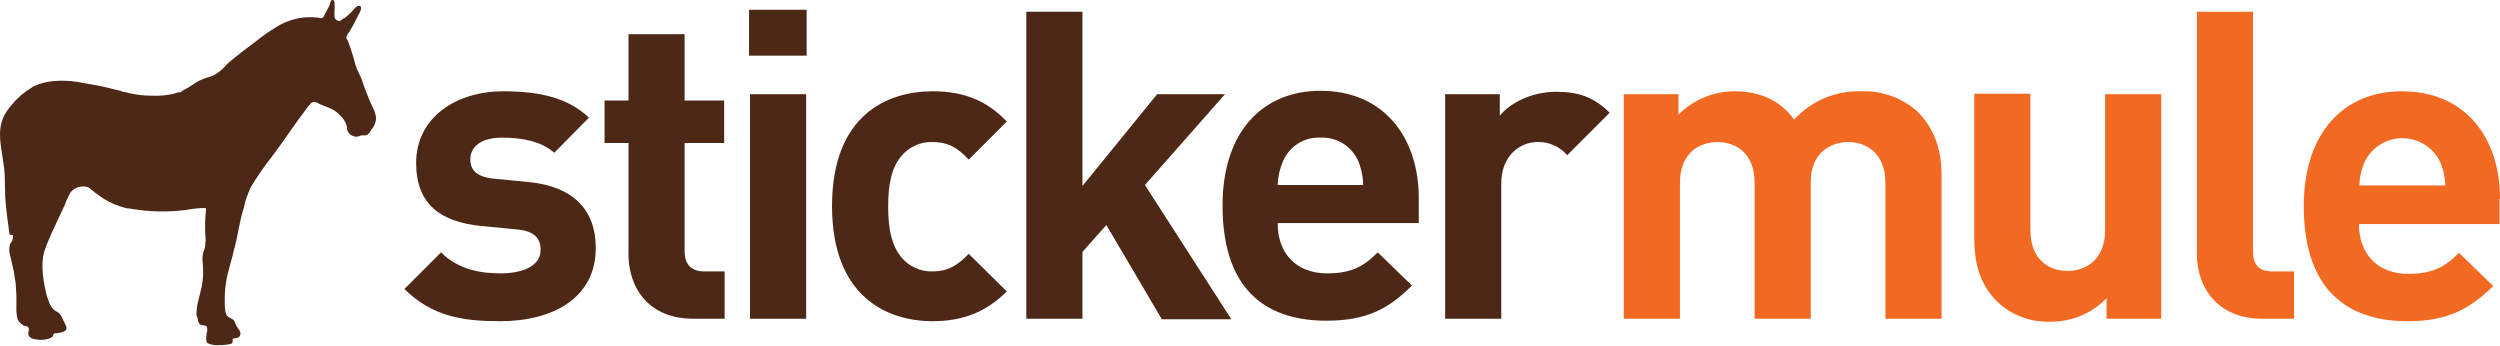
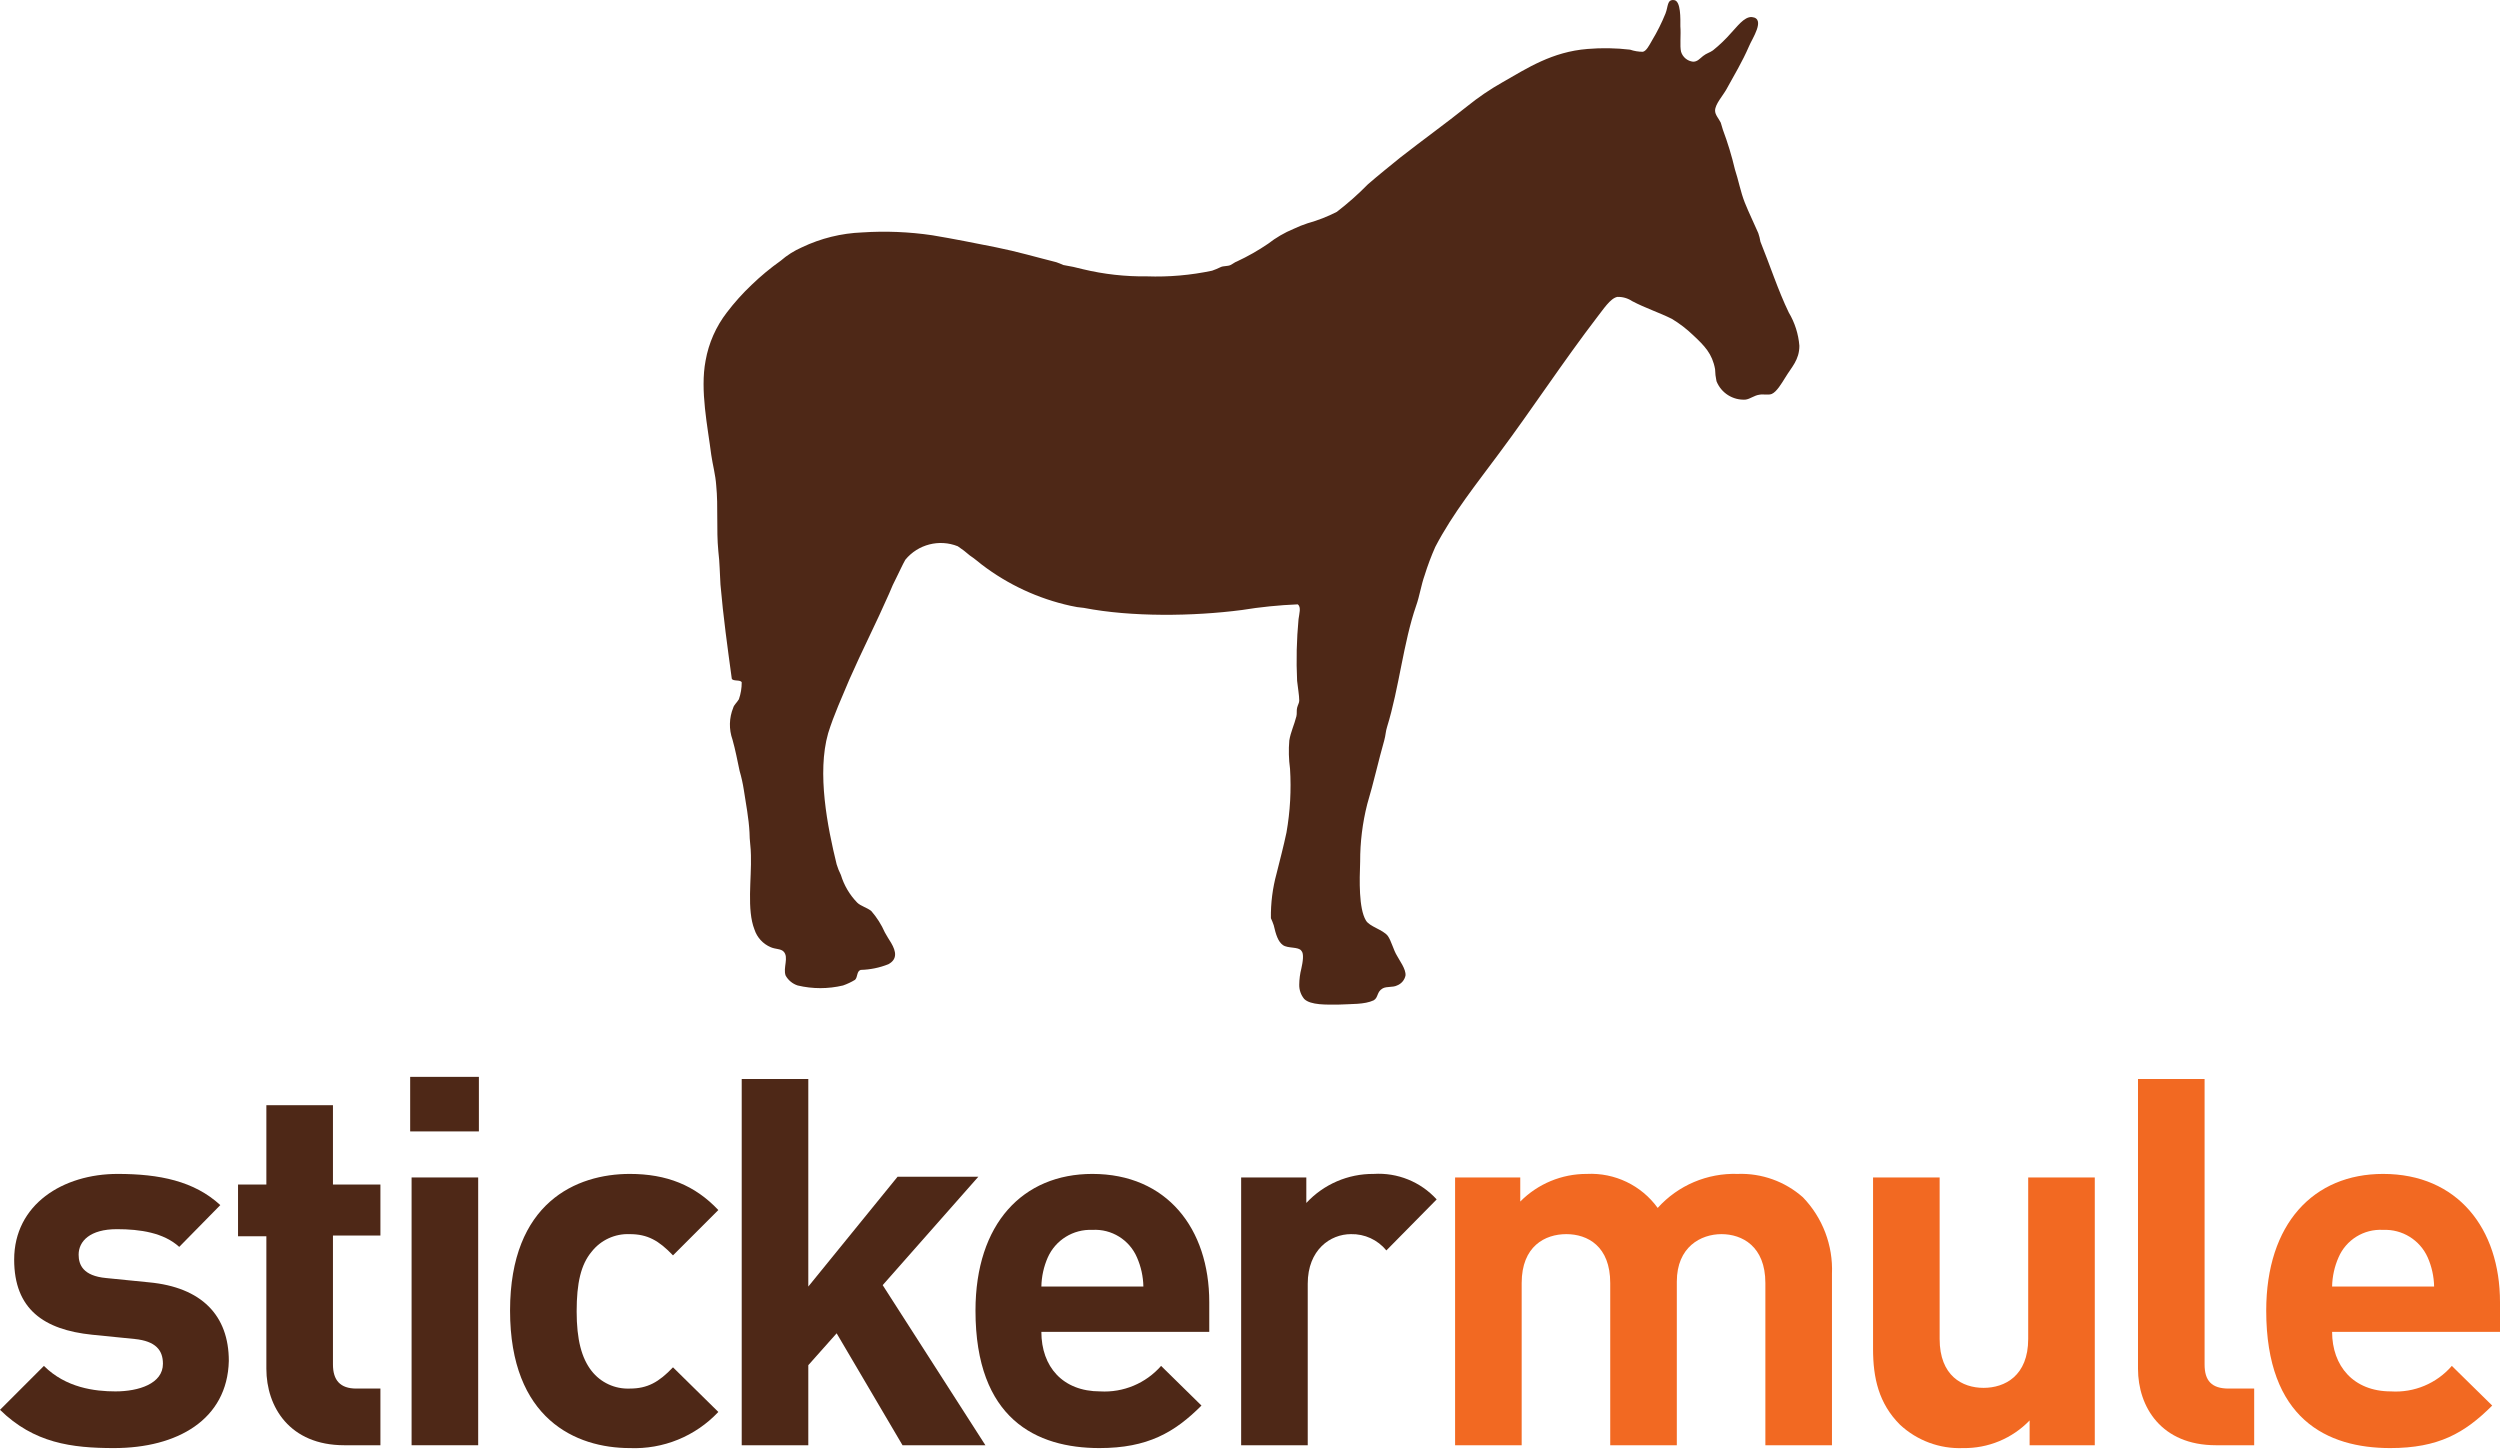
- <svg xmlns="http://www.w3.org/2000/svg" id="a771bca8-3322-4668-a9bf-2812b8d0fd81" data-name="Layer 1" viewBox="0 0 512.15 70.7">
-   <defs>
-     <style>.b504c87c-7776-4975-aa86-cd98f6473627,.be774b99-d400-4f28-b902-bb1411706c89{fill:#4e2817;}.be774b99-d400-4f28-b902-bb1411706c89{fill-rule:evenodd;}.a77be0ad-c497-4288-b4cc-3de273356570{fill:#f26922;}</style>
-   </defs>
-   <path class="b504c87c-7776-4975-aa86-cd98f6473627" d="M176.5,146.1c-7.2,0-13.8-.8-19.6-6.6l7.5-7.5c3.8,3.8,8.7,4.3,12.3,4.3,4,0,8.1-1.3,8.1-4.8,0-2.3-1.2-3.9-4.9-4.2l-7.2-.7c-8.3-.8-13.4-4.4-13.4-12.9,0-9.5,8.4-14.7,17.8-14.7,7.2,0,13.2,1.2,17.6,5.4l-7.1,7.2c-2.7-2.4-6.7-3.1-10.7-3.1-4.6,0-6.5,2.1-6.5,4.4,0,1.7.7,3.6,4.8,4l7.2.7c9.1.9,13.7,5.7,13.7,13.5C196.1,141.3,187.4,146.1,176.5,146.1Z" transform="translate(-74.05 -80.3)" />
-   <path class="b504c87c-7776-4975-aa86-cd98f6473627" d="M216.1,145.6c-9.4,0-13.3-6.6-13.3-13.2V109.6h-4.9v-8.7h4.9V87.3h11.5v13.6h8.1v8.7h-8.1v22.1c0,2.6,1.2,4.2,4,4.2h4.2v9.7Z" transform="translate(-74.05 -80.3)" />
-   <path class="b504c87c-7776-4975-aa86-cd98f6473627" d="M227.5,91.7V82.3h11.8v9.4Zm.2,53.9v-46h11.5v46Z" transform="translate(-74.05 -80.3)" />
-   <path class="b504c87c-7776-4975-aa86-cd98f6473627" d="M265.1,146.1c-9.2,0-20.6-4.9-20.6-23.6S255.9,99,265.1,99c6.4,0,11.1,1.9,15.2,6.2l-7.8,7.8c-2.4-2.6-4.4-3.6-7.4-3.6a7.93,7.93,0,0,0-6.5,3c-1.8,2.2-2.6,5.3-2.6,10.2s.8,8,2.6,10.3a8.06,8.06,0,0,0,6.5,3c3,0,5-1.1,7.4-3.6l7.8,7.7C276.2,144.1,271.5,146.1,265.1,146.1Z" transform="translate(-74.05 -80.3)" />
-   <path class="b504c87c-7776-4975-aa86-cd98f6473627" d="M312,145.6l-11.3-19.2-4.9,5.5v13.7H284.3V82.7h11.5v35.7l15.3-18.8H325l-16.4,18.6,17.7,27.5H312Z" transform="translate(-74.05 -80.3)" />
-   <path class="b504c87c-7776-4975-aa86-cd98f6473627" d="M335.8,126.1c0,5.9,3.6,10.2,10.1,10.2,5,0,7.5-1.4,10.4-4.3l7,6.8c-4.7,4.7-9.2,7.2-17.5,7.2-10.9,0-21.3-4.9-21.3-23.6,0-15,8.1-23.5,20.1-23.5,12.8,0,20.1,9.4,20.1,22V126H335.8Zm16.5-12.8a8,8,0,0,0-7.7-4.8,7.9,7.9,0,0,0-7.7,4.8,13,13,0,0,0-1.1,4.9h17.5A13,13,0,0,0,352.3,113.3Z" transform="translate(-74.05 -80.3)" />
-   <path class="b504c87c-7776-4975-aa86-cd98f6473627" d="M395.1,112.1a7.61,7.61,0,0,0-6.1-2.7c-3.5,0-7.4,2.7-7.4,8.5v27.7H370.1v-46h11.2V104c2.2-2.7,6.6-4.9,11.6-4.9,4.5,0,7.7,1.1,10.9,4.3Z" transform="translate(-74.05 -80.3)" />
-   <path class="be774b99-d400-4f28-b902-bb1411706c89" d="M121.5,150.7a9.52,9.52,0,0,1-2.5.3,4.51,4.51,0,0,1-2.4-.4c-.3-.2-.3-.7-.3-1s.1-.8.1-1.1a1.93,1.93,0,0,0,0-1.3c-.2-.3-.9-.2-1.3-.4s-.5-.8-.6-1.4c0-.2-.2-.4-.2-.5a11,11,0,0,1,.4-3.1c.2-1,.5-1.9.7-2.9a16.81,16.81,0,0,0,.2-4.5,6.67,6.67,0,0,1,0-2c.1-.6.4-1.1.5-1.7v-.6c0-.2.1-.3.1-.5,0-.4-.1-.9-.1-1.4a30.14,30.14,0,0,1,.1-4.3c0-.4.2-.8-.1-1a24.53,24.53,0,0,0-3.9.4,37.5,37.5,0,0,1-11.1-.2,2.77,2.77,0,0,0-.9-.1,15.47,15.47,0,0,1-6.2-2.9,5.5,5.5,0,0,1-.9-.7c-.3-.2-.6-.5-.9-.7a3.3,3.3,0,0,0-3.7,1,13.39,13.39,0,0,0-.6,1.2,6.12,6.12,0,0,0-.5,1.2c-.9,2-1.9,4-2.8,6-.5,1.2-1.1,2.5-1.5,3.8-.8,2.8-.1,6.5.6,9.2a6.89,6.89,0,0,1,.3.8,4.53,4.53,0,0,0,1.1,1.9c.3.2.7.4,1,.6a4.26,4.26,0,0,1,.9,1.5,5.94,5.94,0,0,1,.4.8c.3.6.5,1.1-.2,1.5a5.92,5.92,0,0,1-2,.4c-.3.1-.2.5-.4.7a5.94,5.94,0,0,1-.8.4,5.79,5.79,0,0,1-3.2,0,1.32,1.32,0,0,1-.9-.7c-.2-.6.3-1.3-.1-1.7-.2-.2-.6-.2-.9-.3a2.78,2.78,0,0,1-1.2-1.2c-.5-1.4-.2-3.5-.3-5.2,0-.5-.1-1-.1-1.6,0-1-.3-2-.4-3-.1-.5-.2-.9-.3-1.3-.2-.7-.3-1.5-.5-2.2a4.09,4.09,0,0,1,0-2.2c.1-.2.3-.4.4-.6a2.54,2.54,0,0,0,.2-1.2c-.1-.2-.6,0-.7-.2-.3-2.2-.6-4.3-.8-6.6a17.7,17.7,0,0,1-.1-2.3c-.1-1.5,0-3.1-.2-4.6l-.3-2.1c-.3-2-.8-4.5-.4-6.6a8.06,8.06,0,0,1,1.5-3.4c.5-.7,1.1-1.3,1.7-2a16.32,16.32,0,0,1,2-1.7c.5-.3,1-.7,1.5-1a12.28,12.28,0,0,1,4.2-1.1,19.93,19.93,0,0,1,4.9.2c1.5.3,3,.5,4.5.8s2.8.7,4.2,1c.2,0,.3.2.5.2a8.87,8.87,0,0,1,1.4.3,20.65,20.65,0,0,0,4.5.5,16.79,16.79,0,0,0,4.6-.4,1.42,1.42,0,0,1,.6-.2,1.7,1.7,0,0,1,.7-.1c.1,0,.3-.2.4-.3a15.92,15.92,0,0,0,2.2-1.3,7.68,7.68,0,0,1,1.8-1c.3-.1.7-.3,1-.4a6,6,0,0,0,2-.8,10.48,10.48,0,0,0,2.2-2c.7-.6,1.5-1.3,2.3-1.9,1.6-1.3,3.2-2.4,4.7-3.6a22,22,0,0,1,2.5-1.7,13.48,13.48,0,0,1,6-2.3,15,15,0,0,1,3,0c.3,0,.6.2.9.1s.5-.5.6-.8c.4-.7.6-1.1,1-1.9.2-.5.1-1,.6-1s.4,1.3.4,1.8a10.74,10.74,0,0,0,0,1.8,1.11,1.11,0,0,0,.9.7,1,1,0,0,0,.7-.4c.3-.2.5-.2.7-.4a14.2,14.2,0,0,0,1.3-1.2c.3-.3.9-1.2,1.4-1.1,1,.1,0,1.6-.2,2a28.5,28.5,0,0,1-1.6,3c-.2.4-.8,1-.8,1.5,0,.3.3.5.4.9.1.2.1.3.2.5.3.8.6,1.9.9,2.8a15.46,15.46,0,0,0,.7,2.3c.3.7.7,1.4,1,2.2.1.2.1.4.2.6a52.09,52.09,0,0,0,2,5,5.2,5.2,0,0,1,.7,2.3,4,4,0,0,1-1,2.3c-.2.4-.6,1-1,1.1a2.72,2.72,0,0,1-.9,0,5.39,5.39,0,0,1-1,.3,2,2,0,0,1-2-1.3c-.1-.2,0-.5-.1-.8a4.69,4.69,0,0,0-1.5-2.4,5.27,5.27,0,0,0-1.5-1.1c-.9-.5-1.8-.7-2.8-1.2a1.55,1.55,0,0,0-1.1-.3c-.5.1-1,.9-1.4,1.4-2.4,3.2-4.6,6.5-6.9,9.6a57.86,57.86,0,0,0-4.5,6.5c-.3.6-.5,1.3-.8,2s-.4,1.4-.6,2.2c-.9,2.6-1.2,5.8-2,8.5-.1.3-.1.6-.2.9-.4,1.4-.8,3-1.2,4.5a23,23,0,0,0-.5,4c0,1.4-.1,3.3.4,4.1.3.5,1.2.6,1.5,1.1.2.3.4,1,.7,1.4s.7.9.6,1.4a.86.86,0,0,1-.6.7c-.3.1-.7.1-1,.2C121.7,150.1,121.8,150.5,121.5,150.7Z" transform="translate(-74.05 -80.3)" />
-   <path class="a77be0ad-c497-4288-b4cc-3de273356570" d="M455.4,99a17.86,17.86,0,0,0-13.8,5.8c-2.9-4-7.1-5.8-12.2-5.8a16.2,16.2,0,0,0-11.5,4.8V99.6H406.7v46h11.5V117.8c0-6.3,4.1-8.4,7.7-8.4s7.6,2.1,7.6,8.4v27.8H445V117.5c0-6,4.2-8.1,7.7-8.1s7.6,2.1,7.6,8.4v27.8h11.5V116.2c0-5-1.3-9.4-5-13.1A16.37,16.37,0,0,0,455.4,99Z" transform="translate(-74.05 -80.3)" />
-   <path class="a77be0ad-c497-4288-b4cc-3de273356570" d="M505.3,127.4c0,6.3-4.1,8.4-7.7,8.4s-7.6-2.1-7.6-8.4V99.5H478.5V129c0,5,1,9.4,4.7,13.1a15,15,0,0,0,10.9,4.1,15.8,15.8,0,0,0,11.5-4.8v4.2h11.2v-46H505.3Z" transform="translate(-74.05 -80.3)" />
-   <path class="a77be0ad-c497-4288-b4cc-3de273356570" d="M535.6,131.7v-49H524.1v49.7c0,6.5,4,13.2,13.4,13.2H544v-9.7h-4.4C536.7,135.9,535.6,134.5,535.6,131.7Z" transform="translate(-74.05 -80.3)" />
-   <path class="a77be0ad-c497-4288-b4cc-3de273356570" d="M586.2,121c0-12.6-7.2-22-20.1-22-11.9,0-20.1,8.5-20.1,23.5,0,18.6,10.4,23.6,21.3,23.6,8.3,0,12.8-2.6,17.5-7.2l-7-6.8c-2.9,2.9-5.4,4.3-10.4,4.3-6.5,0-10.1-4.3-10.1-10.2h28.8V121Zm-28.8-2.7a12.6,12.6,0,0,1,1.1-4.9,8.58,8.58,0,0,1,15.4,0,13,13,0,0,1,1.1,4.9Z" transform="translate(-74.05 -80.3)" />
+ <svg xmlns="http://www.w3.org/2000/svg" id="e4ffb0aa-8b21-4e35-8648-12ecfbbc147d" data-name="Layer 1" viewBox="0 0 352.9 204.41">
+   <path d="M89.7,252.2c-6,0-11.3-.7-16.1-5.4l6.2-6.2c3.1,3.1,7.2,3.6,10.1,3.6,3.3,0,6.7-1.1,6.7-3.9,0-1.9-1-3.2-4-3.5l-6-.6c-6.8-.7-11-3.6-11-10.6,0-7.8,6.9-12.1,14.6-12.1,5.9,0,10.8,1,14.5,4.4l-5.8,5.9c-2.2-2-5.5-2.5-8.8-2.5-3.8,0-5.4,1.7-5.4,3.6,0,1.4.6,3,3.9,3.3l6,.6c7.5.7,11.3,4.7,11.3,11.1C105.7,248.2,98.6,252.2,89.7,252.2Z" transform="translate(-73.6 -47.79)" fill="#4e2817" />
+   <path d="M122.2,251.8c-7.7,0-11-5.4-11-10.8V222.3h-4V215h4V203.8h9.4V215h6.7v7.2h-6.7v18.2c0,2.2,1,3.4,3.3,3.4h3.4v8Z" transform="translate(-73.6 -47.79)" fill="#4e2817" />
+   <path d="M131.5,207.5v-7.7h9.7v7.7Zm.2,44.3V214h9.4v37.8Z" transform="translate(-73.6 -47.79)" fill="#4e2817" />
+   <path d="M162.5,252.2c-7.6,0-16.9-4.1-16.9-19.4s9.4-19.3,16.9-19.3c5.2,0,9.2,1.6,12.5,5.1l-6.4,6.4c-2-2.1-3.6-3-6.1-3a6.5,6.5,0,0,0-5.4,2.5c-1.5,1.8-2.1,4.4-2.1,8.4s.7,6.6,2.1,8.4a6.5,6.5,0,0,0,5.4,2.5c2.5,0,4.1-.9,6.1-3l6.4,6.3A16.23,16.23,0,0,1,162.5,252.2Z" transform="translate(-73.6 -47.79)" fill="#4e2817" />
+   <path d="M201,251.8,191.7,236l-4,4.5v11.3h-9.4V200.1h9.4v29.3l12.6-15.5h11.4l-13.5,15.3,14.5,22.6Z" transform="translate(-73.6 -47.79)" fill="#4e2817" />
+   <path d="M220.6,235.8c0,4.9,3,8.4,8.3,8.4a10.61,10.61,0,0,0,8.6-3.6l5.7,5.6c-3.8,3.8-7.6,6-14.4,6-8.9,0-17.5-4.1-17.5-19.4,0-12.3,6.7-19.3,16.5-19.3,10.5,0,16.5,7.7,16.5,18.1v4.2Zm13.5-10.5a6.44,6.44,0,0,0-6.3-3.9,6.58,6.58,0,0,0-6.3,3.9,10.72,10.72,0,0,0-.9,4.1H235A10.72,10.72,0,0,0,234.1,225.3Z" transform="translate(-73.6 -47.79)" fill="#4e2817" />
+   <path d="M269.3,224.3a6.27,6.27,0,0,0-5-2.3c-2.9,0-6.1,2.2-6.1,7v22.8h-9.4V214H258v3.6a12.81,12.81,0,0,1,9.5-4.1,11.08,11.08,0,0,1,8.9,3.6Z" transform="translate(-73.6 -47.79)" fill="#4e2817" />
+   <path d="M318.9,213.5a14.54,14.54,0,0,0-11.3,4.8,11.63,11.63,0,0,0-10-4.8,13.15,13.15,0,0,0-9.4,3.9V214H279v37.8h9.4V228.9c0-5.2,3.3-6.9,6.3-6.9s6.2,1.7,6.2,6.9v22.9h9.4V228.7c0-4.9,3.4-6.7,6.3-6.7s6.2,1.7,6.2,6.9v22.9h9.4V227.6a14.67,14.67,0,0,0-4.1-10.8A13.18,13.18,0,0,0,318.9,213.5Z" transform="translate(-73.6 -47.79)" fill="#f26922" />
+   <path d="M359.9,236.8c0,5.2-3.3,6.9-6.3,6.9s-6.2-1.7-6.2-6.9V214H338v24.2c0,4.1.8,7.7,3.8,10.7a12.33,12.33,0,0,0,8.9,3.3,12.76,12.76,0,0,0,9.4-3.9v3.5h9.2V214h-9.4Z" transform="translate(-73.6 -47.79)" fill="#f26922" />
+   <path d="M384.8,240.4V200.1h-9.4V241c0,5.4,3.3,10.8,11,10.8h5.4v-8h-3.6C385.8,243.8,384.8,242.7,384.8,240.4Z" transform="translate(-73.6 -47.79)" fill="#f26922" />
+   <path d="M426.5,231.6c0-10.4-6-18.1-16.5-18.1-9.8,0-16.5,7-16.5,19.3,0,15.3,8.6,19.4,17.5,19.4,6.8,0,10.5-2.1,14.4-6l-5.7-5.6a10.47,10.47,0,0,1-8.6,3.6c-5.3,0-8.3-3.6-8.3-8.4h23.7Zm-23.7-2.2a10.72,10.72,0,0,1,.9-4.1,6.44,6.44,0,0,1,6.3-3.9,6.58,6.58,0,0,1,6.3,3.9,10.72,10.72,0,0,1,.9,4.1Z" transform="translate(-73.6 -47.79)" fill="#f26922" />
+   <path d="M267.5,189c-1.3.6-3.1.5-5,.6-1.6,0-3.9.1-4.8-.8a3.06,3.06,0,0,1-.7-2,9.69,9.69,0,0,1,.3-2.3c.2-.9.4-2.1,0-2.5-.4-.6-1.9-.3-2.6-.8s-1-1.5-1.3-2.8a10.37,10.37,0,0,0-.4-1,22.7,22.7,0,0,1,.8-6.3c.5-2,1-3.9,1.4-5.8a38.27,38.27,0,0,0,.5-9,18.12,18.12,0,0,1-.1-4c.2-1.2.7-2.2,1-3.4.1-.4,0-.8.1-1.2s.3-.7.3-1c0-.8-.2-1.8-.3-2.8a61.71,61.71,0,0,1,.2-8.7c.1-.8.4-1.7-.1-2.1a66,66,0,0,0-7.9.8c-6.9.9-15.6,1-22.3-.3a12.5,12.5,0,0,1-1.9-.3,32,32,0,0,1-12.5-5.8c-.5-.4-1.1-.9-1.7-1.3a15.5,15.5,0,0,0-1.7-1.3,6.48,6.48,0,0,0-7.4,1.9c-.4.7-.8,1.6-1.2,2.4a25.57,25.57,0,0,0-1.1,2.4c-1.8,4.1-3.8,8-5.6,12.1-1,2.4-2.2,5-3,7.6-1.6,5.6-.1,13.2,1.2,18.5a9.38,9.38,0,0,0,.6,1.5,9.63,9.63,0,0,0,2.3,3.9c.5.5,1.4.7,2,1.2a11.94,11.94,0,0,1,1.9,3c.2.4.6,1,.9,1.5.7,1.2.9,2.3-.4,3a11.24,11.24,0,0,1-3.9.8c-.6.2-.4,1-.8,1.4a9.13,9.13,0,0,1-1.7.8,13.81,13.81,0,0,1-6.4,0,3,3,0,0,1-1.7-1.4c-.4-1.1.5-2.6-.3-3.4-.4-.4-1.1-.3-1.8-.6a4.09,4.09,0,0,1-2.3-2.5c-1.1-2.8-.4-7.1-.5-10.5,0-1-.2-2.1-.2-3.2-.1-2-.5-4-.8-6a21.39,21.39,0,0,0-.6-2.7c-.3-1.4-.6-3-1-4.4a6.32,6.32,0,0,1,.1-4.5c.1-.4.5-.7.8-1.2a7.1,7.1,0,0,0,.4-2.4c-.2-.4-1.2-.1-1.4-.5-.6-4.4-1.2-8.7-1.6-13.3-.1-1.5-.1-3.1-.3-4.7-.3-3.1,0-6.3-.3-9.3-.1-1.5-.5-2.9-.7-4.3-.5-4-1.6-9.1-.8-13.3a15.59,15.59,0,0,1,3-6.8,32.46,32.46,0,0,1,3.5-3.9,35.25,35.25,0,0,1,4.1-3.4,11.73,11.73,0,0,1,3-1.9,21.69,21.69,0,0,1,8.5-2.1,46.65,46.65,0,0,1,9.9.4c3,.5,6,1.1,9,1.7s5.7,1.4,8.5,2.1a10.37,10.37,0,0,1,1,.4,28,28,0,0,1,2.8.6,36.5,36.5,0,0,0,9,1,38,38,0,0,0,9.2-.8,10.41,10.41,0,0,0,1.2-.5c.4-.2,1-.1,1.4-.3s.6-.4.9-.5a31.35,31.35,0,0,0,4.4-2.5,15.51,15.51,0,0,1,3.6-2.1,16.67,16.67,0,0,1,2-.8,21.89,21.89,0,0,0,4.1-1.6,42.12,42.12,0,0,0,4.4-3.9c1.5-1.3,3-2.5,4.6-3.8,3.2-2.5,6.4-4.8,9.4-7.2a36.53,36.53,0,0,1,5-3.4c3.5-2,7-4.3,12-4.7a30.09,30.09,0,0,1,6,.1,5.66,5.66,0,0,0,1.8.3c.5-.1.9-.9,1.3-1.6a26.91,26.91,0,0,0,1.9-3.8c.4-1,.2-2,1.2-1.9s.9,2.7.9,3.7c.1,1.2-.1,2.8.1,3.6a2,2,0,0,0,1.7,1.4c.6,0,.9-.4,1.4-.8s1-.5,1.4-.8a20.06,20.06,0,0,0,2.6-2.5c.7-.7,1.8-2.3,2.9-2.2,2,.2,0,3.1-.4,4.1-1,2.3-2,3.9-3.2,6.1-.5.9-1.6,2.1-1.6,3,0,.6.5,1.1.8,1.7.1.3.2.7.3,1a45.8,45.8,0,0,1,1.7,5.6c.5,1.5.8,3.2,1.4,4.7s1.3,2.9,1.9,4.3a7,7,0,0,1,.3,1.2c1.3,3.2,2.5,6.9,4,10a10.86,10.86,0,0,1,1.5,4.7c0,2-1.1,3-2,4.5-.5.8-1.2,2-1.9,2.3-.5.2-1.2,0-1.7.1-.8.1-1.3.6-2,.7a4.13,4.13,0,0,1-4.1-2.6,8.81,8.81,0,0,1-.2-1.7c-.4-2.2-1.5-3.3-3.1-4.8a17,17,0,0,0-3-2.3c-1.8-.9-3.7-1.5-5.6-2.5a3.57,3.57,0,0,0-2.1-.6c-1,.2-2,1.8-2.8,2.8-4.9,6.4-9.2,13-13.9,19.3-3.1,4.2-6.5,8.4-9,13.2a37.13,37.13,0,0,0-1.5,4c-.5,1.4-.7,2.9-1.2,4.3-1.8,5.2-2.4,11.6-4.1,17.1-.2.6-.2,1.2-.4,1.9-.8,2.8-1.5,6-2.4,9a32.61,32.61,0,0,0-1,8.1c-.1,2.7-.2,6.6.8,8.3.5.9,2.4,1.3,3.1,2.2.5.7.8,2,1.3,2.8.3.6,1.3,1.9,1.2,2.8a1.92,1.92,0,0,1-1.2,1.4c-.6.3-1.4.1-2,.4C267.9,187.8,268.2,188.6,267.5,189Z" transform="translate(-73.6 -47.79)" fill="#4e2817" fill-rule="evenodd" />
</svg>
